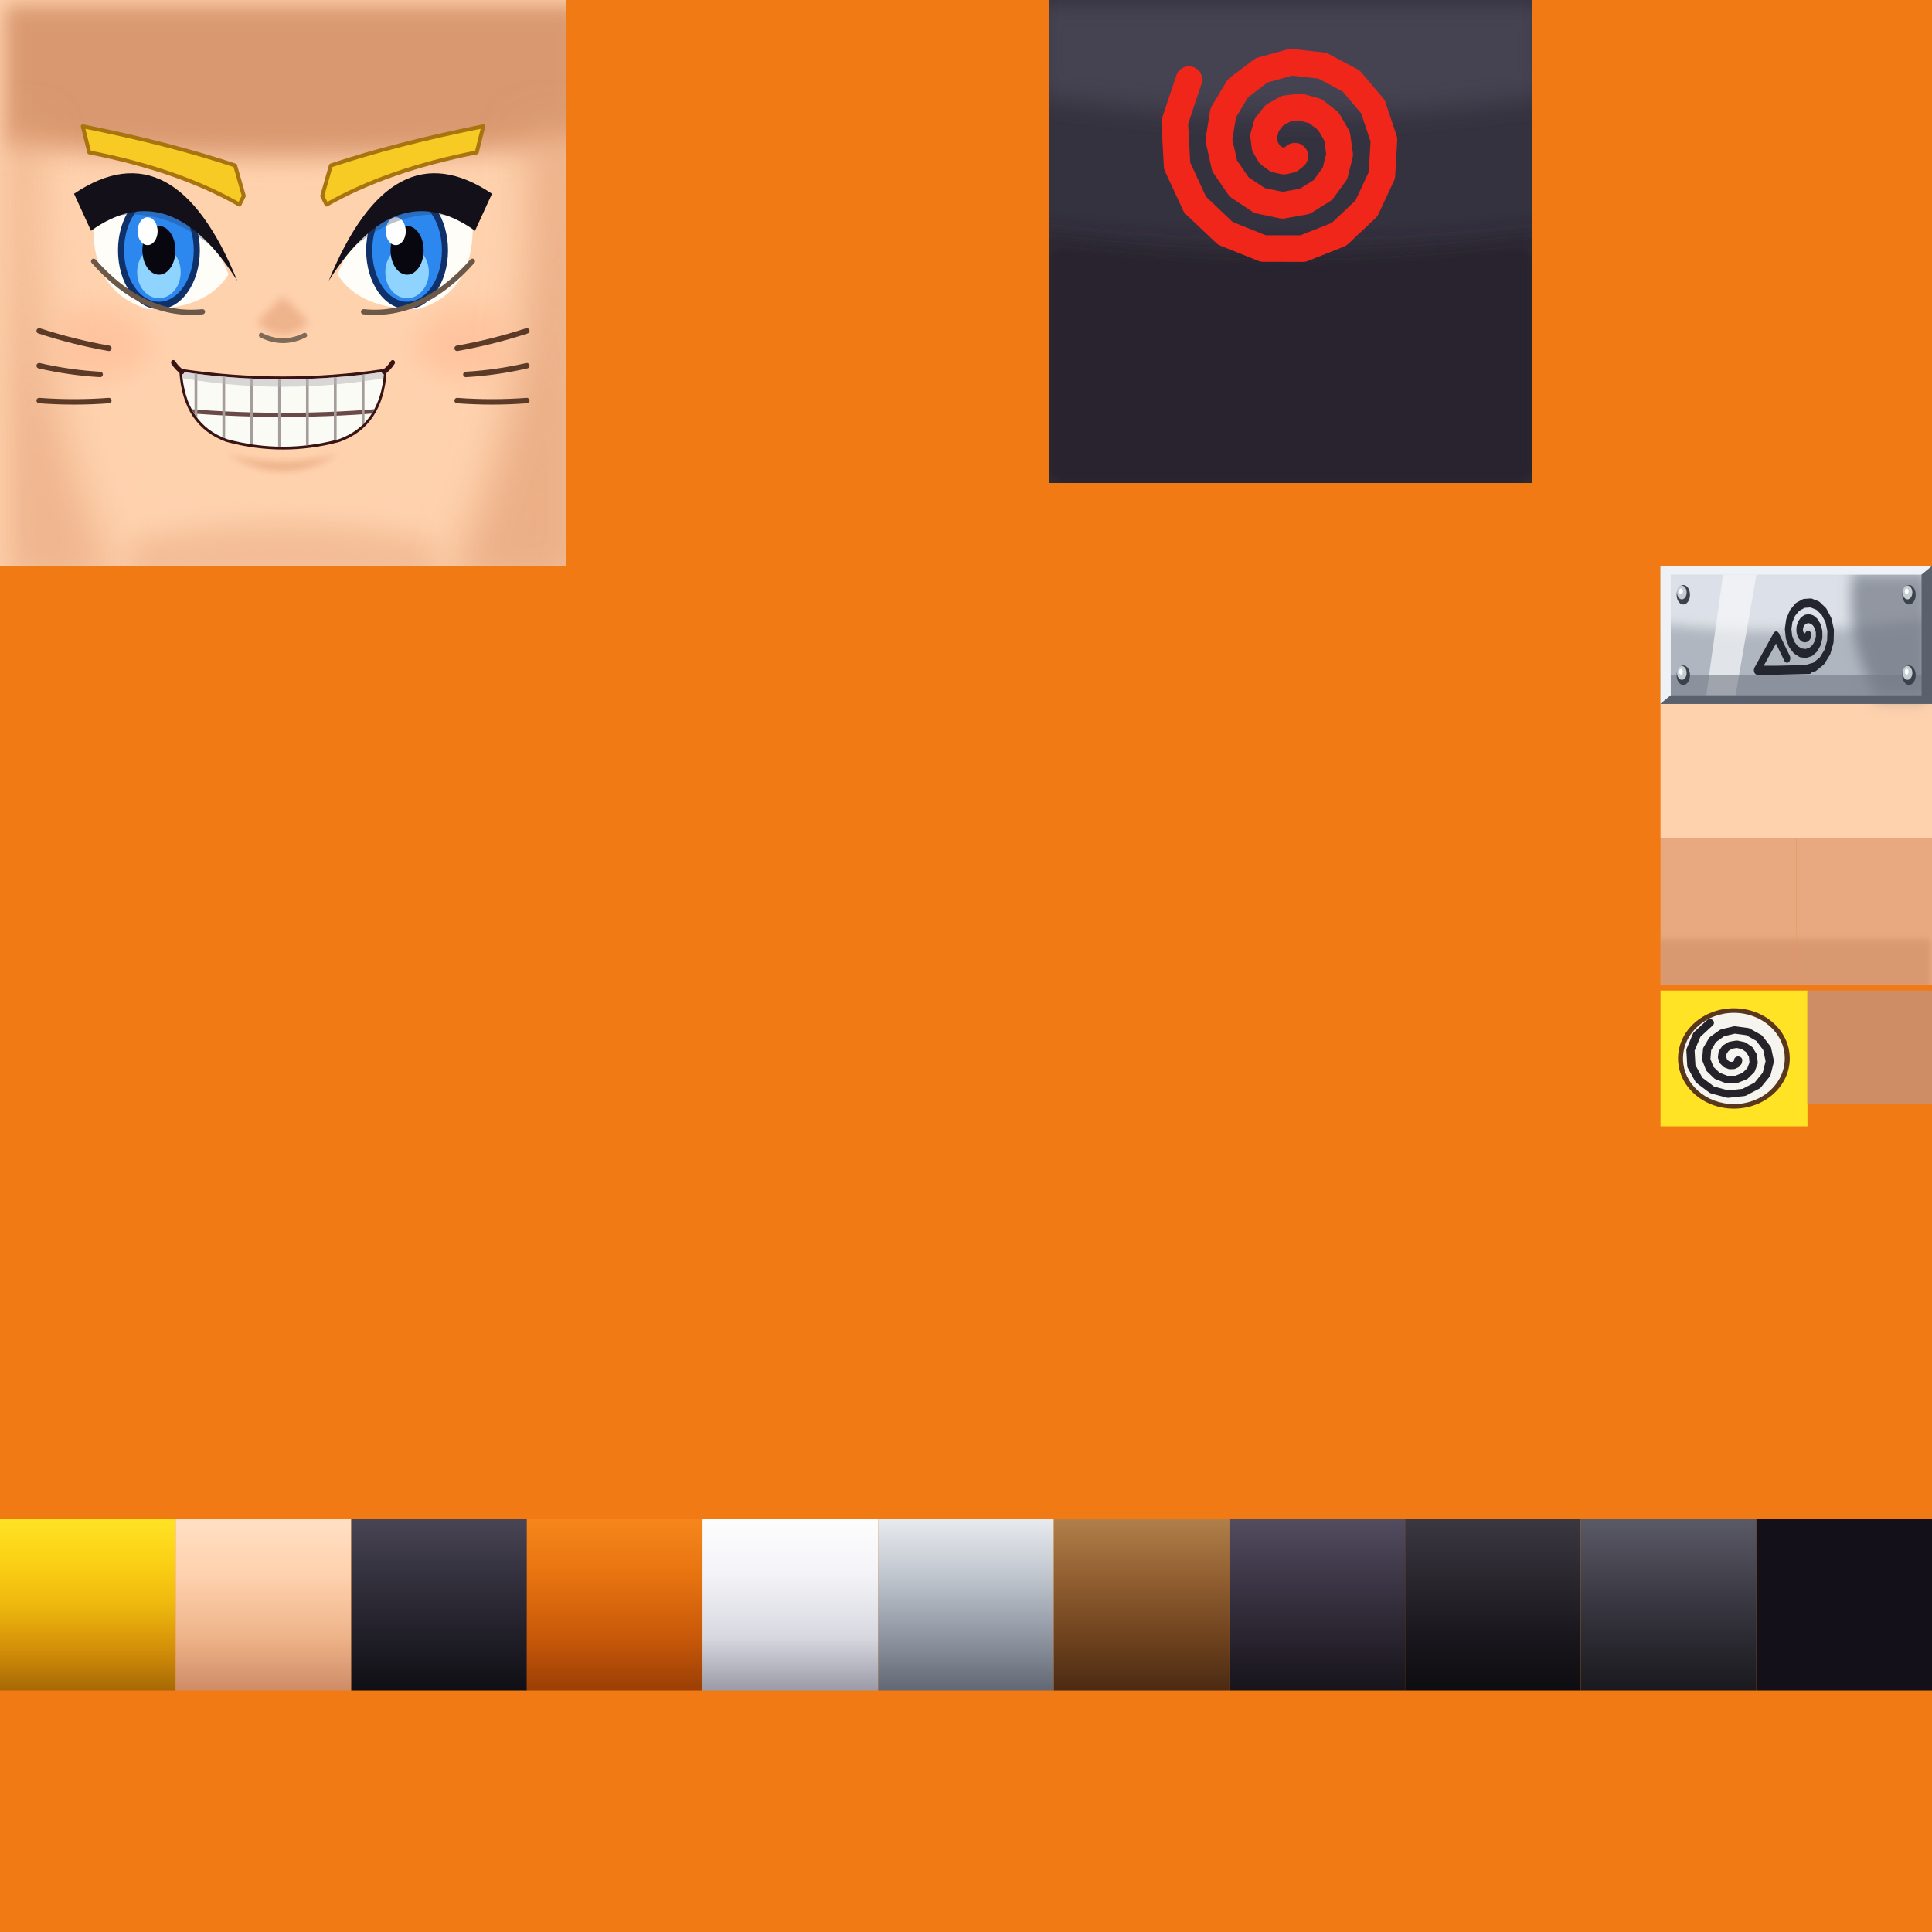
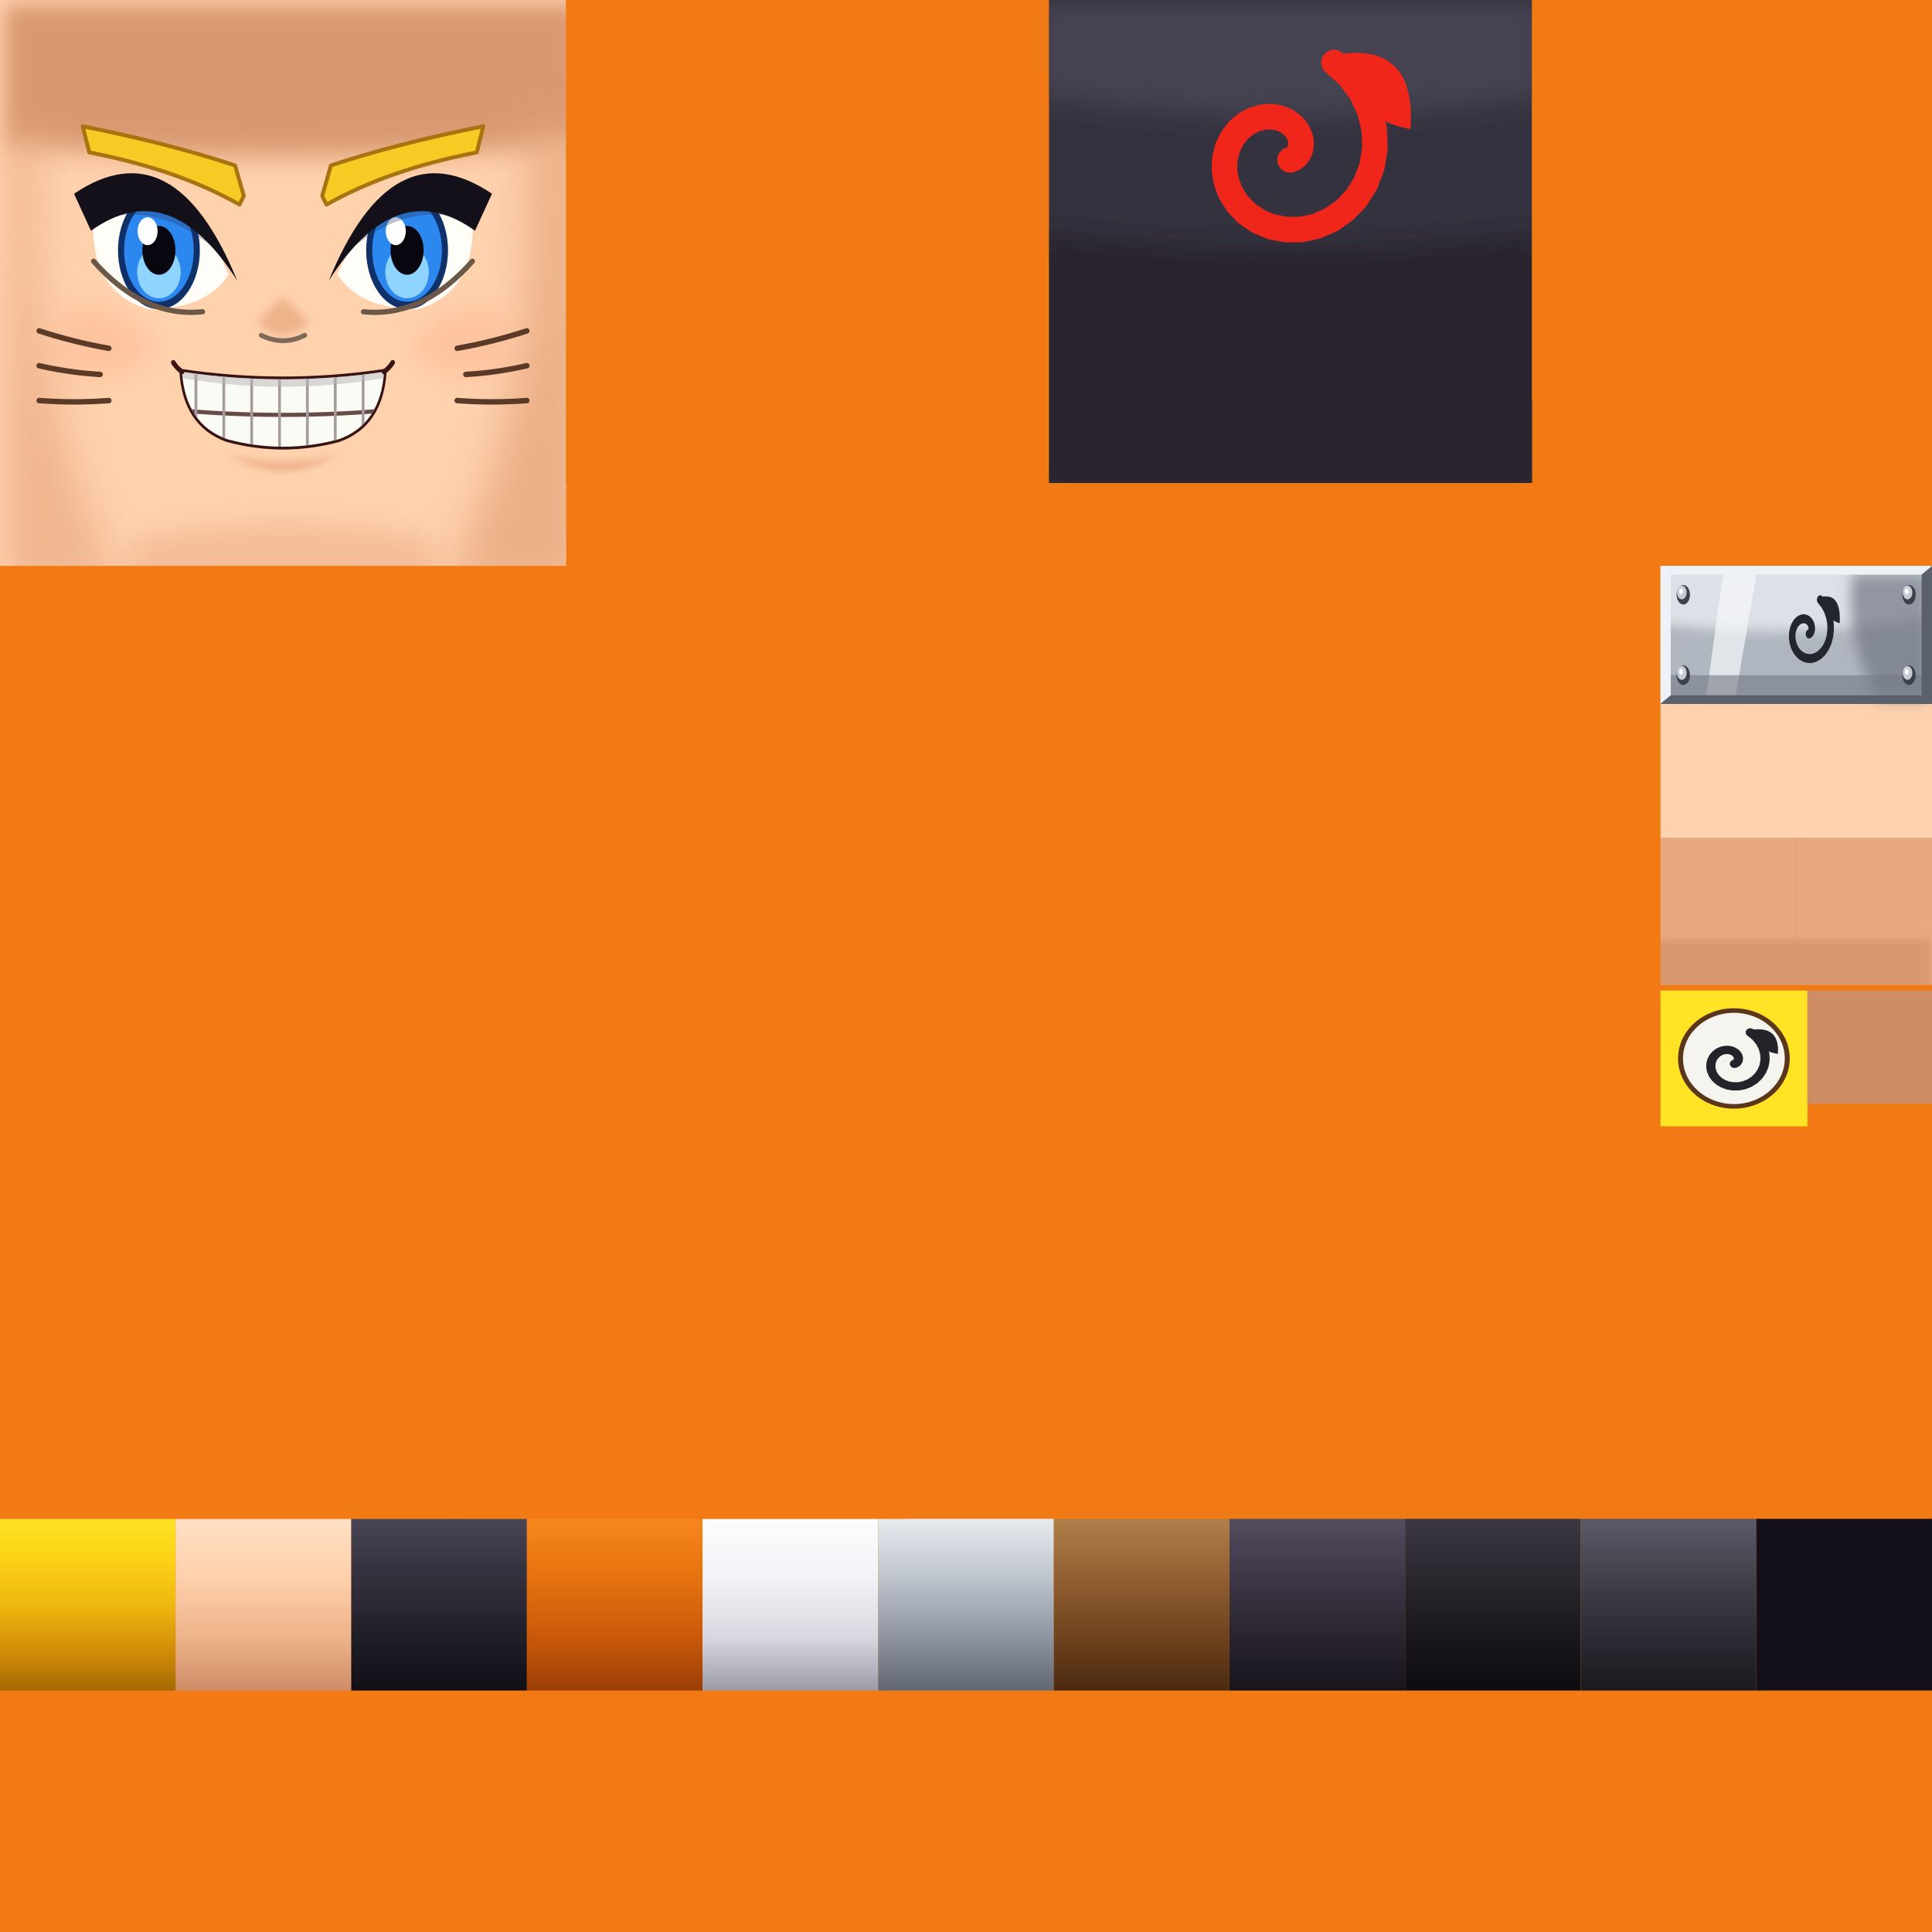
<svg xmlns="http://www.w3.org/2000/svg" width="1024" height="1024" viewBox="0 0 1024 1024">
  <defs>
    <filter id="b1" x="-30%" y="-30%" width="160%" height="160%">
      <feGaussianBlur stdDeviation="1" />
    </filter>
    <filter id="b2" x="-30%" y="-30%" width="160%" height="160%">
      <feGaussianBlur stdDeviation="2" />
    </filter>
    <filter id="b3" x="-30%" y="-30%" width="160%" height="160%">
      <feGaussianBlur stdDeviation="3" />
    </filter>
    <filter id="b5" x="-30%" y="-30%" width="160%" height="160%">
      <feGaussianBlur stdDeviation="5" />
    </filter>
    <filter id="b8" x="-30%" y="-30%" width="160%" height="160%">
      <feGaussianBlur stdDeviation="8" />
    </filter>
  </defs>
  <rect width="1024" height="1024" fill="#f27a14" />
  <clipPath id="cHead_F">
    <rect x="0" y="0" width="300" height="300" />
  </clipPath>
  <g clip-path="url(#cHead_F)">
    <g transform="translate(0 0) scale(2.30769 2.30769)">
      <rect x="-5" y="-5" width="140" height="140" fill="#f27a14" />
      <path d="M-5-5H135V135H-5Z" fill="#ffd2ae" />
      <path d="M-5-5H135V33Q65 39 -5 33Z" fill="#d08a60" opacity="0.8" filter="url(#b3)" />
      <path d="M-5 30H9Q5 90 28 135H-5Z" fill="#e8a980" opacity="0.7" filter="url(#b5)" />
      <path d="M135 30H121Q125 90 102 135H135Z" fill="#e8a980" opacity="0.85" filter="url(#b5)" />
      <path d="M30 124Q65 116 100 124V135H30Z" fill="#e8a980" opacity="0.5" filter="url(#b3)" />
      <path d="M14 72Q28 66 36 80Q26 92 14 84Z" fill="#ffb48c" opacity="0.45" filter="url(#b3)" />
      <path d="M116 72Q102 66 94 80Q104 92 116 84Z" fill="#ffb48c" opacity="0.45" filter="url(#b3)" />
      <path d="M52.5 63Q40 34 21.5 50Q20.5 67 34 71Q47.5 71 52.5 63Z" fill="#fffdf8" />
      <clipPath id="eye-1">
        <path d="M52.5 63Q40 34 21.5 50Q20.5 67 34 71Q47.5 71 52.5 63Z" />
      </clipPath>
      <g clip-path="url(#eye-1)">
        <path d="M27.10 57.50a9.40 13.50 0 1 0 18.80 0a9.40 13.50 0 1 0 -18.80 0Z" fill="#10306a" />
        <path d="M28.50 57.50a8.00 11.80 0 1 0 16.00 0a8.00 11.80 0 1 0 -16.00 0Z" fill="#2c88ee" />
        <path d="M31.50 62.50a5.00 6.00 0 1 0 10.00 0a5.00 6.00 0 1 0 -10.00 0Z" fill="#8fd4ff" />
        <path d="M32.70 57.50a3.80 5.60 0 1 0 7.60 0a3.80 5.60 0 1 0 -7.60 0Z" fill="#080710" />
        <path d="M31.60 53.10a2.30 3.20 0 1 0 4.60 0a2.30 3.20 0 1 0 -4.60 0Z" fill="#ffffff" />
        <path d="M52.5 60Q37 34 21.5 50V51Q37 45 52.5 60Z" fill="#203058" opacity="0.3" />
      </g>
      <path d="M54.5 64.5Q40 29 17.0 44.5L20.9 53Q39 40 54.5 64.5Z" fill="#14101a" />
      <path d="M46.5 71.6Q33 73 21.5 60" fill="none" stroke="#6b5849" stroke-width="1.2" stroke-linecap="round" stroke-linejoin="round" />
      <path d="M56 45L54 38Q39 33 19 29L20.5 35Q41 39 55 47Z" fill="#f8ca24" stroke="#a87410" stroke-width="0.9" stroke-linecap="round" stroke-linejoin="round" />
      <path d="M9 76Q17.0 78.6 25 80" fill="none" stroke="#5c3a28" stroke-width="1.25" stroke-linecap="round" stroke-linejoin="round" />
      <path d="M9 84Q16.0 85.6 23 86" fill="none" stroke="#5c3a28" stroke-width="1.25" stroke-linecap="round" stroke-linejoin="round" />
      <path d="M9 92Q17.0 92.6 25 92" fill="none" stroke="#5c3a28" stroke-width="1.25" stroke-linecap="round" stroke-linejoin="round" />
      <path d="M77.5 63Q90 34 108.5 50Q109.5 67 96 71Q82.5 71 77.5 63Z" fill="#fffdf8" />
      <clipPath id="eye1">
        <path d="M77.5 63Q90 34 108.5 50Q109.5 67 96 71Q82.5 71 77.5 63Z" />
      </clipPath>
      <g clip-path="url(#eye1)">
        <path d="M84.10 57.50a9.40 13.50 0 1 0 18.80 0a9.40 13.50 0 1 0 -18.80 0Z" fill="#10306a" />
        <path d="M85.50 57.50a8.00 11.80 0 1 0 16.00 0a8.00 11.80 0 1 0 -16.00 0Z" fill="#2c88ee" />
        <path d="M88.50 62.50a5.00 6.00 0 1 0 10.00 0a5.00 6.00 0 1 0 -10.00 0Z" fill="#8fd4ff" />
        <path d="M89.70 57.50a3.80 5.60 0 1 0 7.60 0a3.80 5.60 0 1 0 -7.60 0Z" fill="#080710" />
        <path d="M88.60 53.10a2.30 3.20 0 1 0 4.60 0a2.30 3.20 0 1 0 -4.60 0Z" fill="#ffffff" />
        <path d="M77.5 60Q93 34 108.5 50V51Q93 45 77.5 60Z" fill="#203058" opacity="0.3" />
      </g>
      <path d="M75.5 64.5Q90 29 113.0 44.5L109.1 53Q91 40 75.5 64.5Z" fill="#14101a" />
      <path d="M83.5 71.6Q97 73 108.5 60" fill="none" stroke="#6b5849" stroke-width="1.2" stroke-linecap="round" stroke-linejoin="round" />
      <path d="M74 45L76 38Q91 33 111 29L109.5 35Q89 39 75 47Z" fill="#f8ca24" stroke="#a87410" stroke-width="0.9" stroke-linecap="round" stroke-linejoin="round" />
      <path d="M121 76Q113.0 78.6 105 80" fill="none" stroke="#5c3a28" stroke-width="1.25" stroke-linecap="round" stroke-linejoin="round" />
      <path d="M121 84Q114.0 85.6 107 86" fill="none" stroke="#5c3a28" stroke-width="1.25" stroke-linecap="round" stroke-linejoin="round" />
      <path d="M121 92Q113.0 92.6 105 92" fill="none" stroke="#5c3a28" stroke-width="1.25" stroke-linecap="round" stroke-linejoin="round" />
      <path d="M59 74L65 68L71 74Q65 80 59 74Z" fill="#e8a980" opacity="0.75" filter="url(#b1)" />
      <path d="M60 77Q65 79.5 70 77" fill="none" stroke="#7f6957" stroke-width="1.1" stroke-linecap="round" stroke-linejoin="round" />
      <g transform="translate(65 94) scale(0.8 0.86) translate(-65 -94)">
        <path d="M36 84Q65 88 94 84Q93 98 81 102Q65 106 49 102Q37 98 36 84Z" fill="#3a1414" stroke="#3a1414" stroke-width="1.5" stroke-linecap="round" stroke-linejoin="round" />
        <clipPath id="grin">
          <path d="M36 84Q65 88 94 84Q93 98 81 102Q65 106 49 102Q37 98 36 84Z" />
        </clipPath>
        <g clip-path="url(#grin)">
          <path d="M32 82H98V110H32Z" fill="#fbfbf6" />
          <path d="M32 94Q65 97 98 94" fill="none" stroke="#6a4a48" stroke-width="1.1" stroke-linecap="round" stroke-linejoin="round" />
          <path d="M40 82V110" fill="none" stroke="#a59c9c" stroke-width="0.8" stroke-linecap="round" stroke-linejoin="round" />
          <path d="M48 82V110" fill="none" stroke="#a59c9c" stroke-width="0.8" stroke-linecap="round" stroke-linejoin="round" />
          <path d="M56 82V110" fill="none" stroke="#a59c9c" stroke-width="0.8" stroke-linecap="round" stroke-linejoin="round" />
          <path d="M64 82V110" fill="none" stroke="#a59c9c" stroke-width="0.8" stroke-linecap="round" stroke-linejoin="round" />
          <path d="M72 82V110" fill="none" stroke="#a59c9c" stroke-width="0.8" stroke-linecap="round" stroke-linejoin="round" />
          <path d="M80 82V110" fill="none" stroke="#a59c9c" stroke-width="0.8" stroke-linecap="round" stroke-linejoin="round" />
          <path d="M88 82V110" fill="none" stroke="#a59c9c" stroke-width="0.8" stroke-linecap="round" stroke-linejoin="round" />
          <path d="M32 82Q65 88 98 82V85Q65 91 32 85Z" fill="#b8b3b4" opacity="0.5" />
        </g>
        <path d="M36 84Q34.5 83 33.5 81.5" fill="none" stroke="#3a1414" stroke-width="1.3" stroke-linecap="round" stroke-linejoin="round" />
        <path d="M94 84Q95.5 83 96.5 81.5" fill="none" stroke="#3a1414" stroke-width="1.3" stroke-linecap="round" stroke-linejoin="round" />
        <path d="M49 106Q65 110 81 106Q65 115 49 106Z" fill="#e8a980" opacity="0.8" filter="url(#b1)" />
      </g>
    </g>
  </g>
  <clipPath id="cTorso_F">
    <rect x="300" y="0" width="256" height="256" />
  </clipPath>
  <g clip-path="url(#cTorso_F)">
    <g transform="translate(300 0) scale(1.28 1.28)">
      <rect x="-5" y="-5" width="210" height="210" fill="#f27a14" />
    </g>
  </g>
  <clipPath id="cTorso_B">
    <rect x="556" y="0" width="256" height="256" />
  </clipPath>
  <g clip-path="url(#cTorso_B)">
    <g transform="translate(556 0) scale(1.28 1.28)">
      <rect x="-5" y="-5" width="210" height="210" fill="#f27a14" />
      <path d="M-5-5H205V205H-5Z" fill="#35323f" />
      <path d="M-5-5H205V40Q100 56 -5 40Z" fill="#4c4858" opacity="0.7" filter="url(#b5)" />
      <path d="M-5 96Q100 110 205 96V205H-5Z" fill="#201e27" opacity="0.7" filter="url(#b5)" />
-       <path d="M101.81 64.66L99.96 66.12L97.29 66.72L94.23 66.07L91.38 63.99L89.39 60.60L88.85 56.30L90.13 51.73L93.33 47.69L98.20 44.98L104.14 44.29L110.30 46.01L115.68 50.18L119.30 56.44L120.36 64.01L118.40 71.84L113.40 78.69L105.85 83.40L96.68 85.03L87.15 83.03L78.70 77.40L72.72 68.68L70.32 57.95L72.15 46.68L78.24 36.54L88.00 29.13L100.21 25.75L113.23 27.19L125.15 33.55L134.14 44.19L138.69 57.81L137.85 72.56L131.43 86.33L120.06 97.04L105.15 102.94L88.70 102.91L73.03 96.64L60.48 84.74L53.04 68.66L52.05 50.54L57.95 32.95" fill="none" stroke="#f0261a" stroke-width="11" stroke-linecap="round" stroke-linejoin="round" />
+       <path d="M99.81 66.20L101.10 65.73L102.33 64.83L103.35 63.52L104.08 61.84L104.39 59.86L104.20 57.71L103.47 55.48L102.16 53.33L100.28 51.40L97.87 49.82L95.00 48.74L91.79 48.27L88.36 48.51L84.88 49.51L81.53 51.31L78.47 53.88L75.90 57.18L73.97 61.10L72.84 65.52L72.62 70.26L73.41 75.14L75.23 79.94L78.09 84.43L81.92 88.39L86.63 91.60L92.07 93.88L98.04 95.06L104.31 95.03L110.64 93.70L116.76 91.05L122.38 87.14L127.25 82.04L131.10 75.92L133.73 68.97L134.97 61.45L134.68 53.64L132.80 45.85L129.34 38.42L124.36 31.66L118.00 25.89" fill="none" stroke="#f0261a" stroke-width="10.56" stroke-linecap="round" stroke-linejoin="round" />
+       <path d="M114.48 23.52Q152.32 14.72 149.68 53.44Q127.68 49.92 114.48 23.52Z" fill="#f0261a" />
    </g>
  </g>
  <clipPath id="cTorso_L">
    <rect x="812" y="0" width="106" height="212" />
  </clipPath>
  <g clip-path="url(#cTorso_L)">
    <g transform="translate(812 0) scale(1.06 1.06)">
      <rect x="-5" y="-5" width="110" height="210" fill="#f27a14" />
    </g>
  </g>
  <clipPath id="cTorso_R">
    <rect x="918" y="0" width="106" height="212" />
  </clipPath>
  <g clip-path="url(#cTorso_R)">
    <g transform="translate(918 0) scale(1.06 1.06)">
      <rect x="-5" y="-5" width="110" height="210" fill="#f27a14" />
    </g>
  </g>
  <clipPath id="cHead_B">
    <rect x="880" y="300" width="144" height="144" />
  </clipPath>
  <g clip-path="url(#cHead_B)">
    <g transform="translate(880 300) scale(1.10769 1.10769)">
      <rect x="-5" y="-5" width="140" height="140" fill="#f27a14" />
      <path d="M-5-5H135V135H-5Z" fill="#ffd2ae" />
      <g transform="scale(1 1.375)">
        <path d="M0 0H130V48H0Z" fill="#b0b6c0" />
        <path d="M0 0H130V18Q60 26 0 20Z" fill="#e4e8ee" opacity="0.85" filter="url(#b2)" />
        <path d="M92 2H128V46H104Q88 26 92 2Z" fill="#6f7682" opacity="0.7" filter="url(#b3)" />
        <path d="M30 3L46 3L36 45L22 45Z" fill="#f6f8fa" opacity="0.7" />
        <path d="M0 38H130V48H0Z" fill="#737a86" opacity="0.6" />
        <path d="M0 0H130L125 3H5L5 45L0 48Z" fill="#eef1f5" />
        <path d="M130 0V48H0L5 45H125V3Z" fill="#5a616c" />
        <path d="M7.80 10.00a3.20 3.40 0 1 0 6.40 0a3.20 3.40 0 1 0 -6.40 0Z" fill="#3c424c" />
        <path d="M8.00 9.20a2.30 2.40 0 1 0 4.60 0a2.30 2.40 0 1 0 -4.60 0Z" fill="#c8cdd4" />
        <path d="M9.00 8.80a0.90 1.00 0 1 0 1.80 0a0.90 1.00 0 1 0 -1.80 0Z" fill="#ffffff" />
        <path d="M7.80 38.00a3.20 3.40 0 1 0 6.40 0a3.20 3.40 0 1 0 -6.40 0Z" fill="#3c424c" />
        <path d="M8.00 37.20a2.30 2.40 0 1 0 4.60 0a2.30 2.40 0 1 0 -4.60 0Z" fill="#c8cdd4" />
        <path d="M9.00 36.80a0.90 1.00 0 1 0 1.80 0a0.90 1.00 0 1 0 -1.80 0Z" fill="#ffffff" />
        <path d="M115.80 10.00a3.20 3.40 0 1 0 6.40 0a3.20 3.40 0 1 0 -6.40 0Z" fill="#3c424c" />
        <path d="M116.00 9.20a2.30 2.40 0 1 0 4.60 0a2.30 2.40 0 1 0 -4.60 0Z" fill="#c8cdd4" />
        <path d="M117.00 8.80a0.90 1.00 0 1 0 1.80 0a0.90 1.00 0 1 0 -1.80 0Z" fill="#ffffff" />
        <path d="M115.80 38.00a3.20 3.40 0 1 0 6.40 0a3.20 3.40 0 1 0 -6.40 0Z" fill="#3c424c" />
        <path d="M116.00 37.20a2.30 2.40 0 1 0 4.60 0a2.30 2.40 0 1 0 -4.60 0Z" fill="#c8cdd4" />
        <path d="M117.00 36.80a0.90 1.00 0 1 0 1.80 0a0.90 1.00 0 1 0 -1.80 0Z" fill="#ffffff" />
-         <path d="M70.73 24.07L70.42 24.53L69.89 24.88L69.17 25.01L68.37 24.86L67.60 24.38L67.00 23.58L66.68 22.54L66.75 21.36L67.25 20.18L68.19 19.18L69.49 18.51L71.03 18.30L72.65 18.64L74.15 19.55L75.31 20.97L75.98 22.79L76.00 24.83L75.32 26.84L73.96 28.60L72.02 29.86L69.67 30.44L67.17 30.20L64.81 29.12L62.85 27.26L61.57 24.77L61.16 21.91L61.73 18.98L63.27 16.31L65.67 14.23L68.71 13.01L72.07 12.84L75.40 13.81L78.31 15.86L80.44 18.83L81.52 22.42L81.37 26.27L79.94 29.94L77.33 33.02L73.77 35.13L69.63 35.99" fill="none" stroke="#23262e" stroke-width="3.12" stroke-linecap="round" stroke-linejoin="round" />
-         <path d="M71.3 36L55.7 36.26L46.34 36.26L55.44 24.3L60.64 32.1" fill="none" stroke="#23262e" stroke-width="3.12" stroke-linecap="round" stroke-linejoin="round" />
+         <path d="M71.13 23.65L71.51 23.51L71.87 23.25L72.17 22.86L72.39 22.36L72.48 21.78L72.42 21.14L72.21 20.48L71.82 19.85L71.26 19.28L70.55 18.81L69.70 18.49L68.76 18.35L67.74 18.42L66.72 18.72L65.72 19.25L64.82 20.01L64.06 20.98L63.49 22.14L63.16 23.45L63.09 24.85L63.33 26.29L63.86 27.71L64.71 29.04L65.84 30.21L67.23 31.16L68.84 31.83L70.60 32.18L72.46 32.17L74.33 31.77L76.13 30.99L77.79 29.84L79.23 28.33L80.37 26.52L81.15 24.47L81.51 22.25L81.43 19.94L80.87 17.64L79.85 15.44L78.38 13.45L76.50 11.74" fill="none" stroke="#23262e" stroke-width="3.12" stroke-linecap="round" stroke-linejoin="round" />
+         <path d="M75.46 11.04Q86.64 8.44 85.86 19.88Q79.36 18.84 75.46 11.04Z" fill="#23262e" />
      </g>
    </g>
  </g>
  <clipPath id="cHead_L">
    <rect x="880" y="444" width="72" height="78" />
  </clipPath>
  <g clip-path="url(#cHead_L)">
    <g transform="translate(880 444) scale(0.6 0.6)">
      <rect x="-5" y="-5" width="130" height="140" fill="#f27a14" />
      <path d="M-5-5H125V135H-5Z" fill="#e8a980" />
      <path d="M-5 90H125V135H-5Z" fill="#cf8d66" opacity="0.6" filter="url(#b3)" />
    </g>
  </g>
  <clipPath id="cHead_R">
    <rect x="952" y="444" width="72" height="78" />
  </clipPath>
  <g clip-path="url(#cHead_R)">
    <g transform="translate(952 444) scale(0.6 0.6)">
      <rect x="-5" y="-5" width="130" height="140" fill="#f27a14" />
      <path d="M-5-5H125V135H-5Z" fill="#e8a980" />
      <path d="M-5 90H125V135H-5Z" fill="#cf8d66" opacity="0.6" filter="url(#b3)" />
    </g>
  </g>
  <clipPath id="cHead_T">
    <rect x="880" y="525" width="78" height="72" />
  </clipPath>
  <g clip-path="url(#cHead_T)">
    <g transform="translate(880 525) scale(0.6 0.6)">
      <rect x="-5" y="-5" width="140" height="130" fill="#f27a14" />
      <path d="M-5-5H135V125H-5Z" fill="#ffe324" />
      <path d="M15.67 60.00a49.33 44.33 0 1 0 98.67 0a49.33 44.33 0 1 0 -98.67 0Z" fill="#5a361a" />
      <path d="M20.05 60.00a44.95 40.30 0 1 0 89.90 0a44.95 40.30 0 1 0 -89.90 0Z" fill="#f6f4ee" />
      <g transform="translate(65.0 60.0) scale(1.208333 1.083333)">
-         <path d="M3.13 1.32L2.88 3.01L1.71 4.62L-0.31 5.69L-2.88 5.78L-5.53 4.65L-7.65 2.29L-8.69 -1.02L-8.23 -4.78L-6.12 -8.27L-2.50 -10.76L2.12 -11.62L6.98 -10.46L11.21 -7.25L13.92 -2.32L14.44 3.58L12.44 9.48L8.02 14.31L1.76 17.08L-5.40 17.10L-12.25 14.13L-17.54 8.44L-20.21 0.81L-19.58 -7.56L-15.52 -15.26L-8.47 -20.87L0.54 -23.28L10.06 -21.85L18.48 -16.57L24.27 -8.11L26.25 2.26L23.87 12.86L17.27 21.89L7.36 27.68L-4.36 29.09L-15.95 25.61L-25.44 17.61L-31.09 6.20L-31.75 -6.82L-27.05 -19.31L-17.55 -29.12" fill="none" stroke="#26222a" stroke-width="6" stroke-linecap="round" stroke-linejoin="round" />
+         <path d="M0.42 4.40L1.25 4.10L2.03 3.53L2.68 2.69L3.14 1.62L3.34 0.37L3.22 -1.01L2.75 -2.42L1.92 -3.79L0.72 -5.02L-0.81 -6.02L-2.64 -6.71L-4.68 -7.01L-6.86 -6.86L-9.07 -6.22L-11.21 -5.08L-13.15 -3.44L-14.79 -1.34L-16.02 1.15L-16.74 3.97L-16.88 6.99L-16.38 10.09L-15.22 13.14L-13.40 16.00L-10.96 18.52L-7.96 20.57L-4.50 22.02L-0.70 22.77L3.29 22.74L7.32 21.90L11.21 20.22L14.79 17.72L17.88 14.48L20.34 10.58L22.01 6.16L22.80 1.37L22.61 -3.59L21.42 -8.55L19.21 -13.28L16.05 -17.58L12.00 -21.25" fill="none" stroke="#26222a" stroke-width="6.72" stroke-linecap="round" stroke-linejoin="round" />
+         <path d="M9.76 -22.76Q33.84 -28.36 32.16 -3.72Q18.16 -5.96 9.76 -22.76Z" fill="#26222a" />
      </g>
    </g>
  </g>
  <clipPath id="cHead_Bo">
    <rect x="958" y="525" width="66" height="60" />
  </clipPath>
  <g clip-path="url(#cHead_Bo)">
    <g transform="translate(958 525) scale(0.50769 0.5)">
      <rect x="-5" y="-5" width="140" height="130" fill="#f27a14" />
      <path d="M-5-5H135V125H-5Z" fill="#cf8d66" />
    </g>
  </g>
  <clipPath id="cTorso_T">
    <rect x="880" y="600" width="120" height="60" />
  </clipPath>
  <g clip-path="url(#cTorso_T)">
    <g transform="translate(880 600) scale(0.6 0.6)">
      <rect x="-5" y="-5" width="210" height="110" fill="#f27a14" />
    </g>
  </g>
  <clipPath id="cTorso_Bo">
    <rect x="880" y="660" width="120" height="60" />
  </clipPath>
  <g clip-path="url(#cTorso_Bo)">
    <g transform="translate(880 660) scale(0.6 0.6)">
      <rect x="-5" y="-5" width="210" height="110" fill="#f27a14" />
    </g>
  </g>
  <clipPath id="cHair">
    <rect x="0" y="805" width="1024" height="91" />
  </clipPath>
  <g clip-path="url(#cHair)">
    <g transform="translate(0 805) scale(1 1)">
      <rect x="-5" y="-5" width="1034" height="101" fill="#f27a14" />
      <linearGradient id="ramp0" x1="0" y1="1" x2="0" y2="0">
        <stop offset="0.000" stop-color="#9c6004" />
        <stop offset="0.250" stop-color="#d08c08" />
        <stop offset="0.500" stop-color="#efb80e" />
        <stop offset="0.750" stop-color="#fcd316" />
        <stop offset="1.000" stop-color="#ffe628" />
      </linearGradient>
      <rect x="0.00" y="-5" width="93.09" height="101" fill="url(#ramp0)" />
      <linearGradient id="ramp1" x1="0" y1="1" x2="0" y2="0">
        <stop offset="0.000" stop-color="#c98560" />
        <stop offset="0.333" stop-color="#eeb48a" />
        <stop offset="0.667" stop-color="#ffd2ae" />
        <stop offset="1.000" stop-color="#ffe2c8" />
      </linearGradient>
      <rect x="93.09" y="-5" width="93.09" height="101" fill="url(#ramp1)" />
      <linearGradient id="ramp2" x1="0" y1="1" x2="0" y2="0">
        <stop offset="0.000" stop-color="#0d0c12" />
        <stop offset="0.333" stop-color="#201e27" />
        <stop offset="0.667" stop-color="#35323f" />
        <stop offset="1.000" stop-color="#4c4858" />
      </linearGradient>
      <rect x="186.18" y="-5" width="93.09" height="101" fill="url(#ramp2)" />
      <linearGradient id="ramp3" x1="0" y1="1" x2="0" y2="0">
        <stop offset="0.000" stop-color="#923a04" />
        <stop offset="0.333" stop-color="#c9590a" />
        <stop offset="0.667" stop-color="#e87410" />
        <stop offset="1.000" stop-color="#f88a1e" />
      </linearGradient>
      <rect x="279.27" y="-5" width="93.09" height="101" fill="url(#ramp3)" />
      <linearGradient id="ramp4" x1="0" y1="1" x2="0" y2="0">
        <stop offset="0.000" stop-color="#8f909c" />
        <stop offset="0.333" stop-color="#d8d9e0" />
        <stop offset="0.667" stop-color="#f4f4f8" />
        <stop offset="1.000" stop-color="#ffffff" />
      </linearGradient>
      <rect x="372.36" y="-5" width="93.09" height="101" fill="url(#ramp4)" />
      <linearGradient id="ramp5" x1="0" y1="1" x2="0" y2="0">
        <stop offset="0.000" stop-color="#59606c" />
        <stop offset="0.333" stop-color="#8f96a2" />
        <stop offset="0.667" stop-color="#c2c8d0" />
        <stop offset="1.000" stop-color="#eef1f4" />
      </linearGradient>
      <rect x="465.45" y="-5" width="93.09" height="101" fill="url(#ramp5)" />
      <linearGradient id="ramp6" x1="0" y1="1" x2="0" y2="0">
        <stop offset="0.000" stop-color="#452610" />
        <stop offset="0.333" stop-color="#6f431e" />
        <stop offset="0.667" stop-color="#946233" />
        <stop offset="1.000" stop-color="#b5844e" />
      </linearGradient>
      <rect x="558.55" y="-5" width="93.09" height="101" fill="url(#ramp6)" />
      <linearGradient id="ramp7" x1="0" y1="1" x2="0" y2="0">
        <stop offset="0.000" stop-color="#141118" />
        <stop offset="0.333" stop-color="#29242f" />
        <stop offset="0.667" stop-color="#3f3849" />
        <stop offset="1.000" stop-color="#575063" />
      </linearGradient>
      <rect x="651.64" y="-5" width="93.09" height="101" fill="url(#ramp7)" />
      <linearGradient id="ramp8" x1="0" y1="1" x2="0" y2="0">
        <stop offset="0.000" stop-color="#0b0a0e" />
        <stop offset="0.333" stop-color="#19171d" />
        <stop offset="0.667" stop-color="#2b2830" />
        <stop offset="1.000" stop-color="#3d3a44" />
      </linearGradient>
      <rect x="744.73" y="-5" width="93.09" height="101" fill="url(#ramp8)" />
      <linearGradient id="ramp9" x1="0" y1="1" x2="0" y2="0">
        <stop offset="0.000" stop-color="#17161b" />
        <stop offset="0.333" stop-color="#2c2b33" />
        <stop offset="0.667" stop-color="#44434e" />
        <stop offset="1.000" stop-color="#5e5d6a" />
      </linearGradient>
      <rect x="837.82" y="-5" width="93.09" height="101" fill="url(#ramp9)" />
      <linearGradient id="ramp10" x1="0" y1="1" x2="0" y2="0">
        <stop offset="0.000" stop-color="#14101a" />
        <stop offset="1.000" stop-color="#14101a" />
      </linearGradient>
      <rect x="930.91" y="-5" width="93.09" height="101" fill="url(#ramp10)" />
    </g>
  </g>
  <clipPath id="cLeftArm_F">
    <rect x="0" y="300" width="110" height="225" />
  </clipPath>
  <g clip-path="url(#cLeftArm_F)">
    <g transform="translate(0 300) scale(1.1 1.09756)">
      <rect x="-5" y="-5" width="110" height="215" fill="#f27a14" />
    </g>
  </g>
  <clipPath id="cLeftLeg_F">
    <rect x="0" y="525" width="110" height="220" />
  </clipPath>
  <g clip-path="url(#cLeftLeg_F)">
    <g transform="translate(0 525) scale(1.1 1.1)">
      <rect x="-5" y="-5" width="110" height="210" fill="#f27a14" />
    </g>
  </g>
  <clipPath id="cLeftArm_B">
    <rect x="110" y="300" width="110" height="225" />
  </clipPath>
  <g clip-path="url(#cLeftArm_B)">
    <g transform="translate(110 300) scale(1.1 1.09756)">
      <rect x="-5" y="-5" width="110" height="215" fill="#f27a14" />
    </g>
  </g>
  <clipPath id="cLeftLeg_B">
    <rect x="110" y="525" width="110" height="220" />
  </clipPath>
  <g clip-path="url(#cLeftLeg_B)">
    <g transform="translate(110 525) scale(1.1 1.1)">
      <rect x="-5" y="-5" width="110" height="210" fill="#f27a14" />
    </g>
  </g>
  <clipPath id="cLeftArm_O">
    <rect x="220" y="300" width="110" height="225" />
  </clipPath>
  <g clip-path="url(#cLeftArm_O)">
    <g transform="translate(220 300) scale(1.1 1.09756)">
      <rect x="-5" y="-5" width="110" height="215" fill="#f27a14" />
    </g>
  </g>
  <clipPath id="cLeftLeg_O">
    <rect x="220" y="525" width="110" height="220" />
  </clipPath>
  <g clip-path="url(#cLeftLeg_O)">
    <g transform="translate(220 525) scale(1.1 1.1)">
      <rect x="-5" y="-5" width="110" height="210" fill="#f27a14" />
    </g>
  </g>
  <clipPath id="cLeftArm_I">
    <rect x="330" y="300" width="110" height="225" />
  </clipPath>
  <g clip-path="url(#cLeftArm_I)">
    <g transform="translate(330 300) scale(1.1 1.09756)">
      <rect x="-5" y="-5" width="110" height="215" fill="#f27a14" />
    </g>
  </g>
  <clipPath id="cLeftLeg_I">
    <rect x="330" y="525" width="110" height="220" />
  </clipPath>
  <g clip-path="url(#cLeftLeg_I)">
    <g transform="translate(330 525) scale(1.1 1.1)">
      <rect x="-5" y="-5" width="110" height="210" fill="#f27a14" />
    </g>
  </g>
  <clipPath id="cLeftArm_T">
    <rect x="0" y="745" width="60" height="60" />
  </clipPath>
  <g clip-path="url(#cLeftArm_T)">
    <g transform="translate(0 745) scale(0.6 0.6)">
      <rect x="-5" y="-5" width="110" height="110" fill="#f27a14" />
    </g>
  </g>
  <clipPath id="cLeftArm_Bo">
    <rect x="60" y="745" width="60" height="60" />
  </clipPath>
  <g clip-path="url(#cLeftArm_Bo)">
    <g transform="translate(60 745) scale(0.6 0.6)">
      <rect x="-5" y="-5" width="110" height="110" fill="#f27a14" />
    </g>
  </g>
  <clipPath id="cLeftLeg_T">
    <rect x="120" y="745" width="60" height="60" />
  </clipPath>
  <g clip-path="url(#cLeftLeg_T)">
    <g transform="translate(120 745) scale(0.6 0.6)">
      <rect x="-5" y="-5" width="110" height="110" fill="#f27a14" />
    </g>
  </g>
  <clipPath id="cLeftLeg_Bo">
    <rect x="180" y="745" width="60" height="60" />
  </clipPath>
  <g clip-path="url(#cLeftLeg_Bo)">
    <g transform="translate(180 745) scale(0.6 0.6)">
      <rect x="-5" y="-5" width="110" height="110" fill="#f27a14" />
    </g>
  </g>
  <clipPath id="cRightArm_F">
    <rect x="440" y="300" width="110" height="225" />
  </clipPath>
  <g clip-path="url(#cRightArm_F)">
    <g transform="translate(440 300) scale(1.1 1.09756)">
      <rect x="-5" y="-5" width="110" height="215" fill="#f27a14" />
    </g>
  </g>
  <clipPath id="cRightLeg_F">
    <rect x="440" y="525" width="110" height="220" />
  </clipPath>
  <g clip-path="url(#cRightLeg_F)">
    <g transform="translate(440 525) scale(1.1 1.1)">
      <rect x="-5" y="-5" width="110" height="210" fill="#f27a14" />
    </g>
  </g>
  <clipPath id="cRightArm_B">
    <rect x="550" y="300" width="110" height="225" />
  </clipPath>
  <g clip-path="url(#cRightArm_B)">
    <g transform="translate(550 300) scale(1.1 1.09756)">
      <rect x="-5" y="-5" width="110" height="215" fill="#f27a14" />
    </g>
  </g>
  <clipPath id="cRightLeg_B">
    <rect x="550" y="525" width="110" height="220" />
  </clipPath>
  <g clip-path="url(#cRightLeg_B)">
    <g transform="translate(550 525) scale(1.1 1.1)">
      <rect x="-5" y="-5" width="110" height="210" fill="#f27a14" />
    </g>
  </g>
  <clipPath id="cRightArm_O">
    <rect x="660" y="300" width="110" height="225" />
  </clipPath>
  <g clip-path="url(#cRightArm_O)">
    <g transform="translate(660 300) scale(1.1 1.09756)">
      <rect x="-5" y="-5" width="110" height="215" fill="#f27a14" />
    </g>
  </g>
  <clipPath id="cRightLeg_O">
    <rect x="660" y="525" width="110" height="220" />
  </clipPath>
  <g clip-path="url(#cRightLeg_O)">
    <g transform="translate(660 525) scale(1.1 1.1)">
      <rect x="-5" y="-5" width="110" height="210" fill="#f27a14" />
    </g>
  </g>
  <clipPath id="cRightArm_I">
    <rect x="770" y="300" width="110" height="225" />
  </clipPath>
  <g clip-path="url(#cRightArm_I)">
    <g transform="translate(770 300) scale(1.1 1.09756)">
      <rect x="-5" y="-5" width="110" height="215" fill="#f27a14" />
    </g>
  </g>
  <clipPath id="cRightLeg_I">
    <rect x="770" y="525" width="110" height="220" />
  </clipPath>
  <g clip-path="url(#cRightLeg_I)">
    <g transform="translate(770 525) scale(1.1 1.1)">
      <rect x="-5" y="-5" width="110" height="210" fill="#f27a14" />
    </g>
  </g>
  <clipPath id="cRightArm_T">
    <rect x="240" y="745" width="60" height="60" />
  </clipPath>
  <g clip-path="url(#cRightArm_T)">
    <g transform="translate(240 745) scale(0.6 0.6)">
      <rect x="-5" y="-5" width="110" height="110" fill="#f27a14" />
    </g>
  </g>
  <clipPath id="cRightArm_Bo">
    <rect x="300" y="745" width="60" height="60" />
  </clipPath>
  <g clip-path="url(#cRightArm_Bo)">
    <g transform="translate(300 745) scale(0.6 0.6)">
      <rect x="-5" y="-5" width="110" height="110" fill="#f27a14" />
    </g>
  </g>
  <clipPath id="cRightLeg_T">
    <rect x="360" y="745" width="60" height="60" />
  </clipPath>
  <g clip-path="url(#cRightLeg_T)">
    <g transform="translate(360 745) scale(0.6 0.6)">
      <rect x="-5" y="-5" width="110" height="110" fill="#f27a14" />
    </g>
  </g>
  <clipPath id="cRightLeg_Bo">
    <rect x="420" y="745" width="60" height="60" />
  </clipPath>
  <g clip-path="url(#cRightLeg_Bo)">
    <g transform="translate(420 745) scale(0.6 0.6)">
      <rect x="-5" y="-5" width="110" height="110" fill="#f27a14" />
    </g>
  </g>
</svg>
